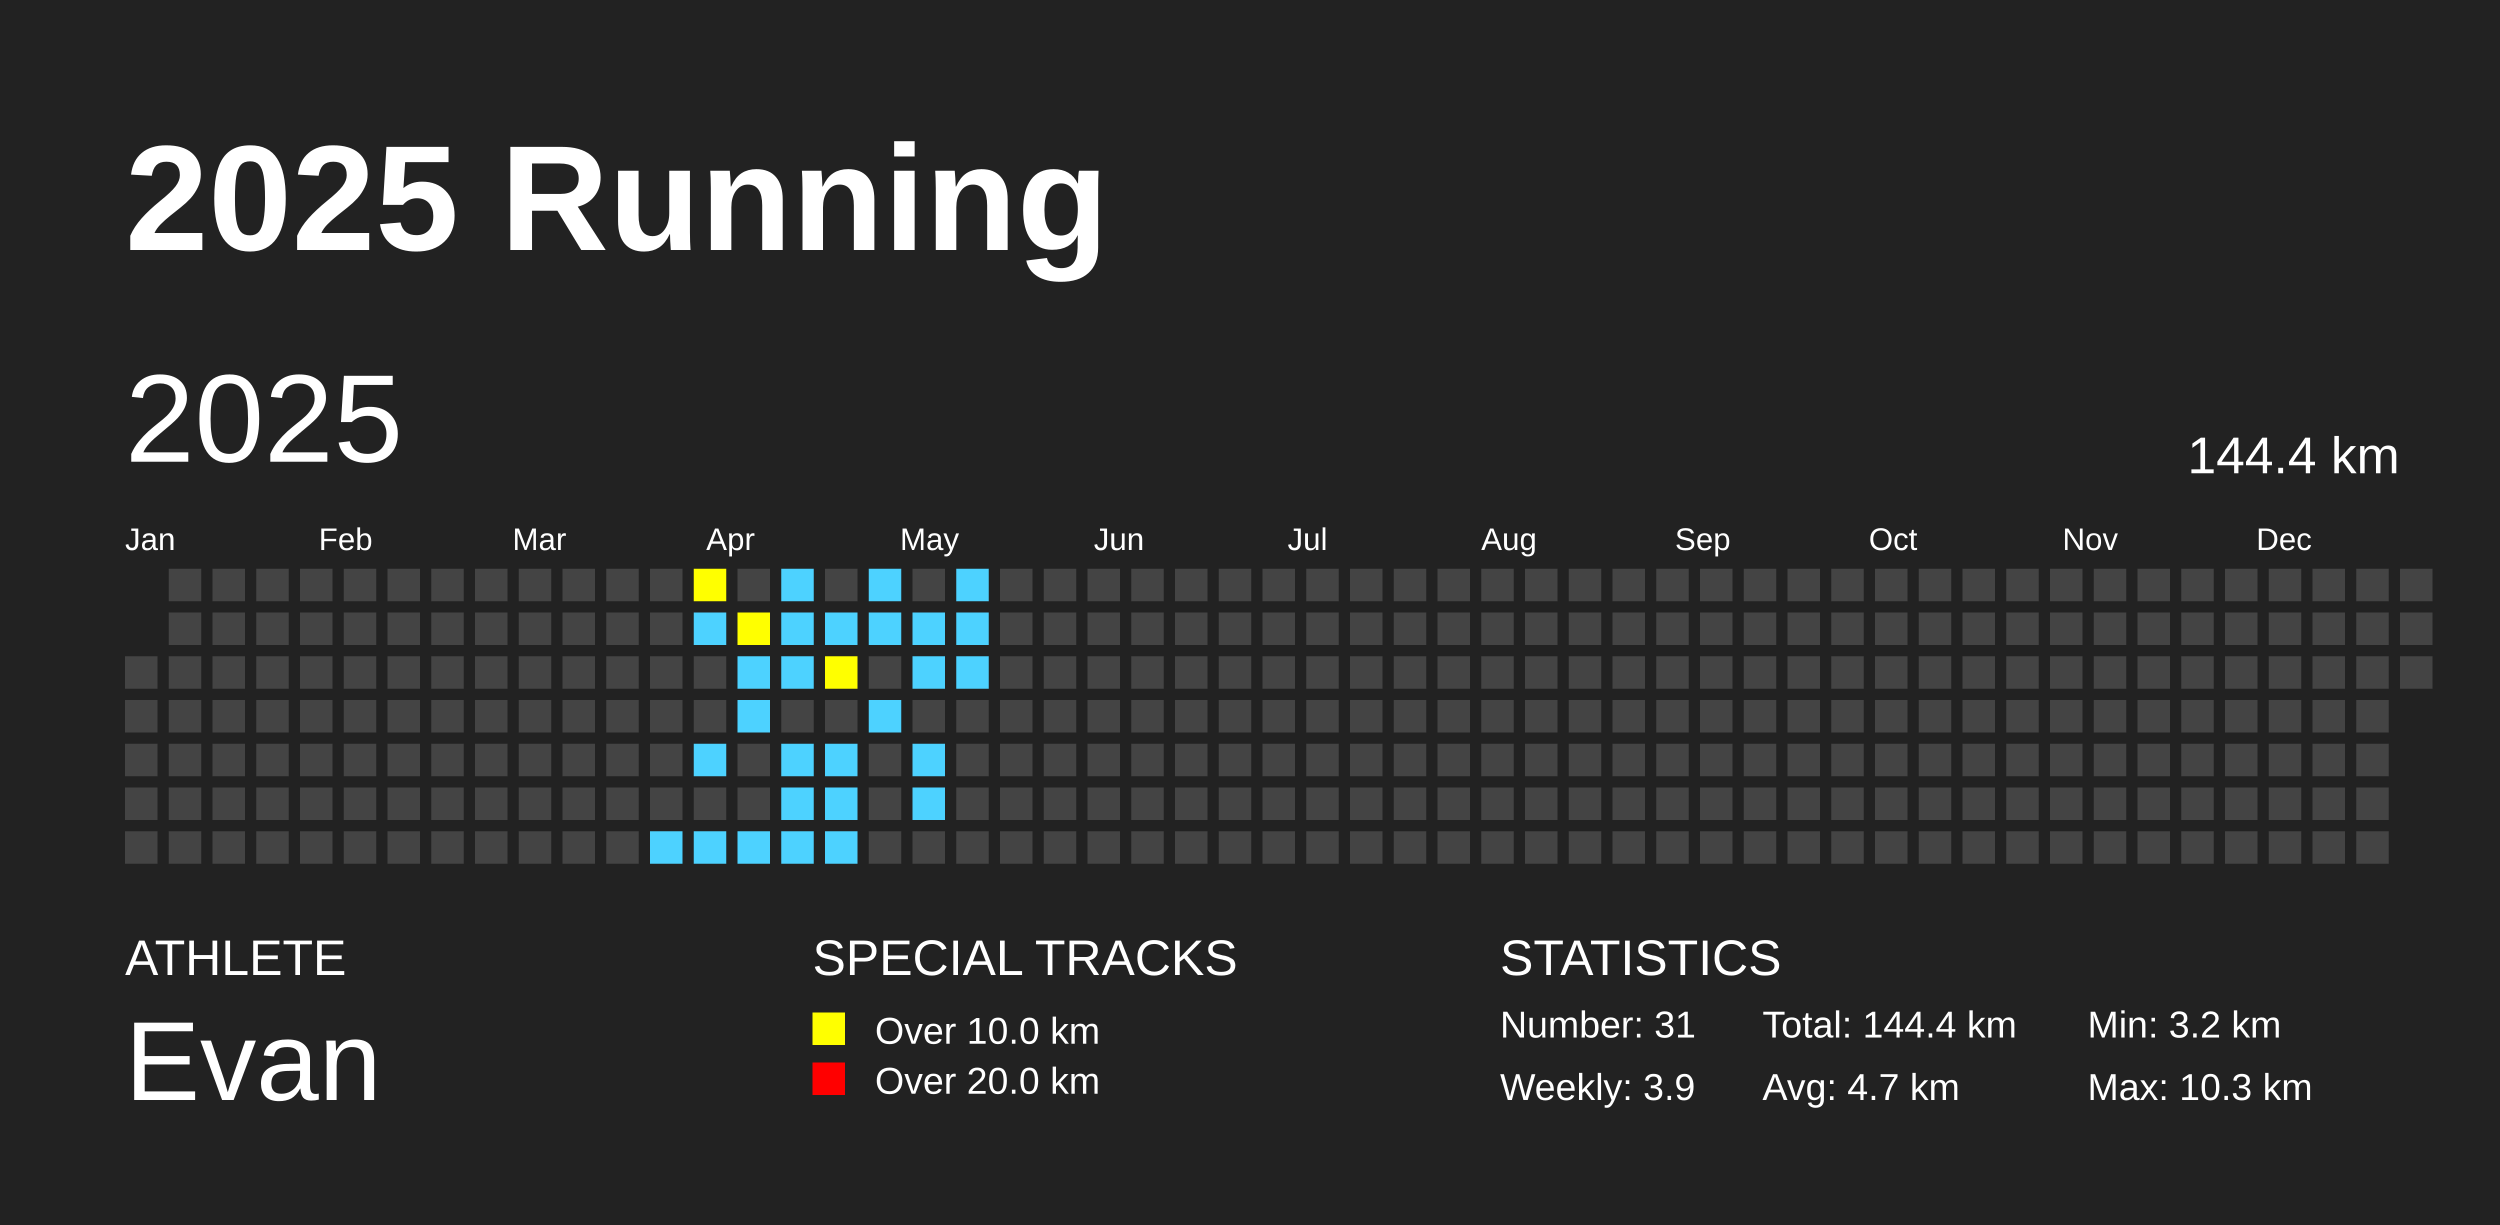
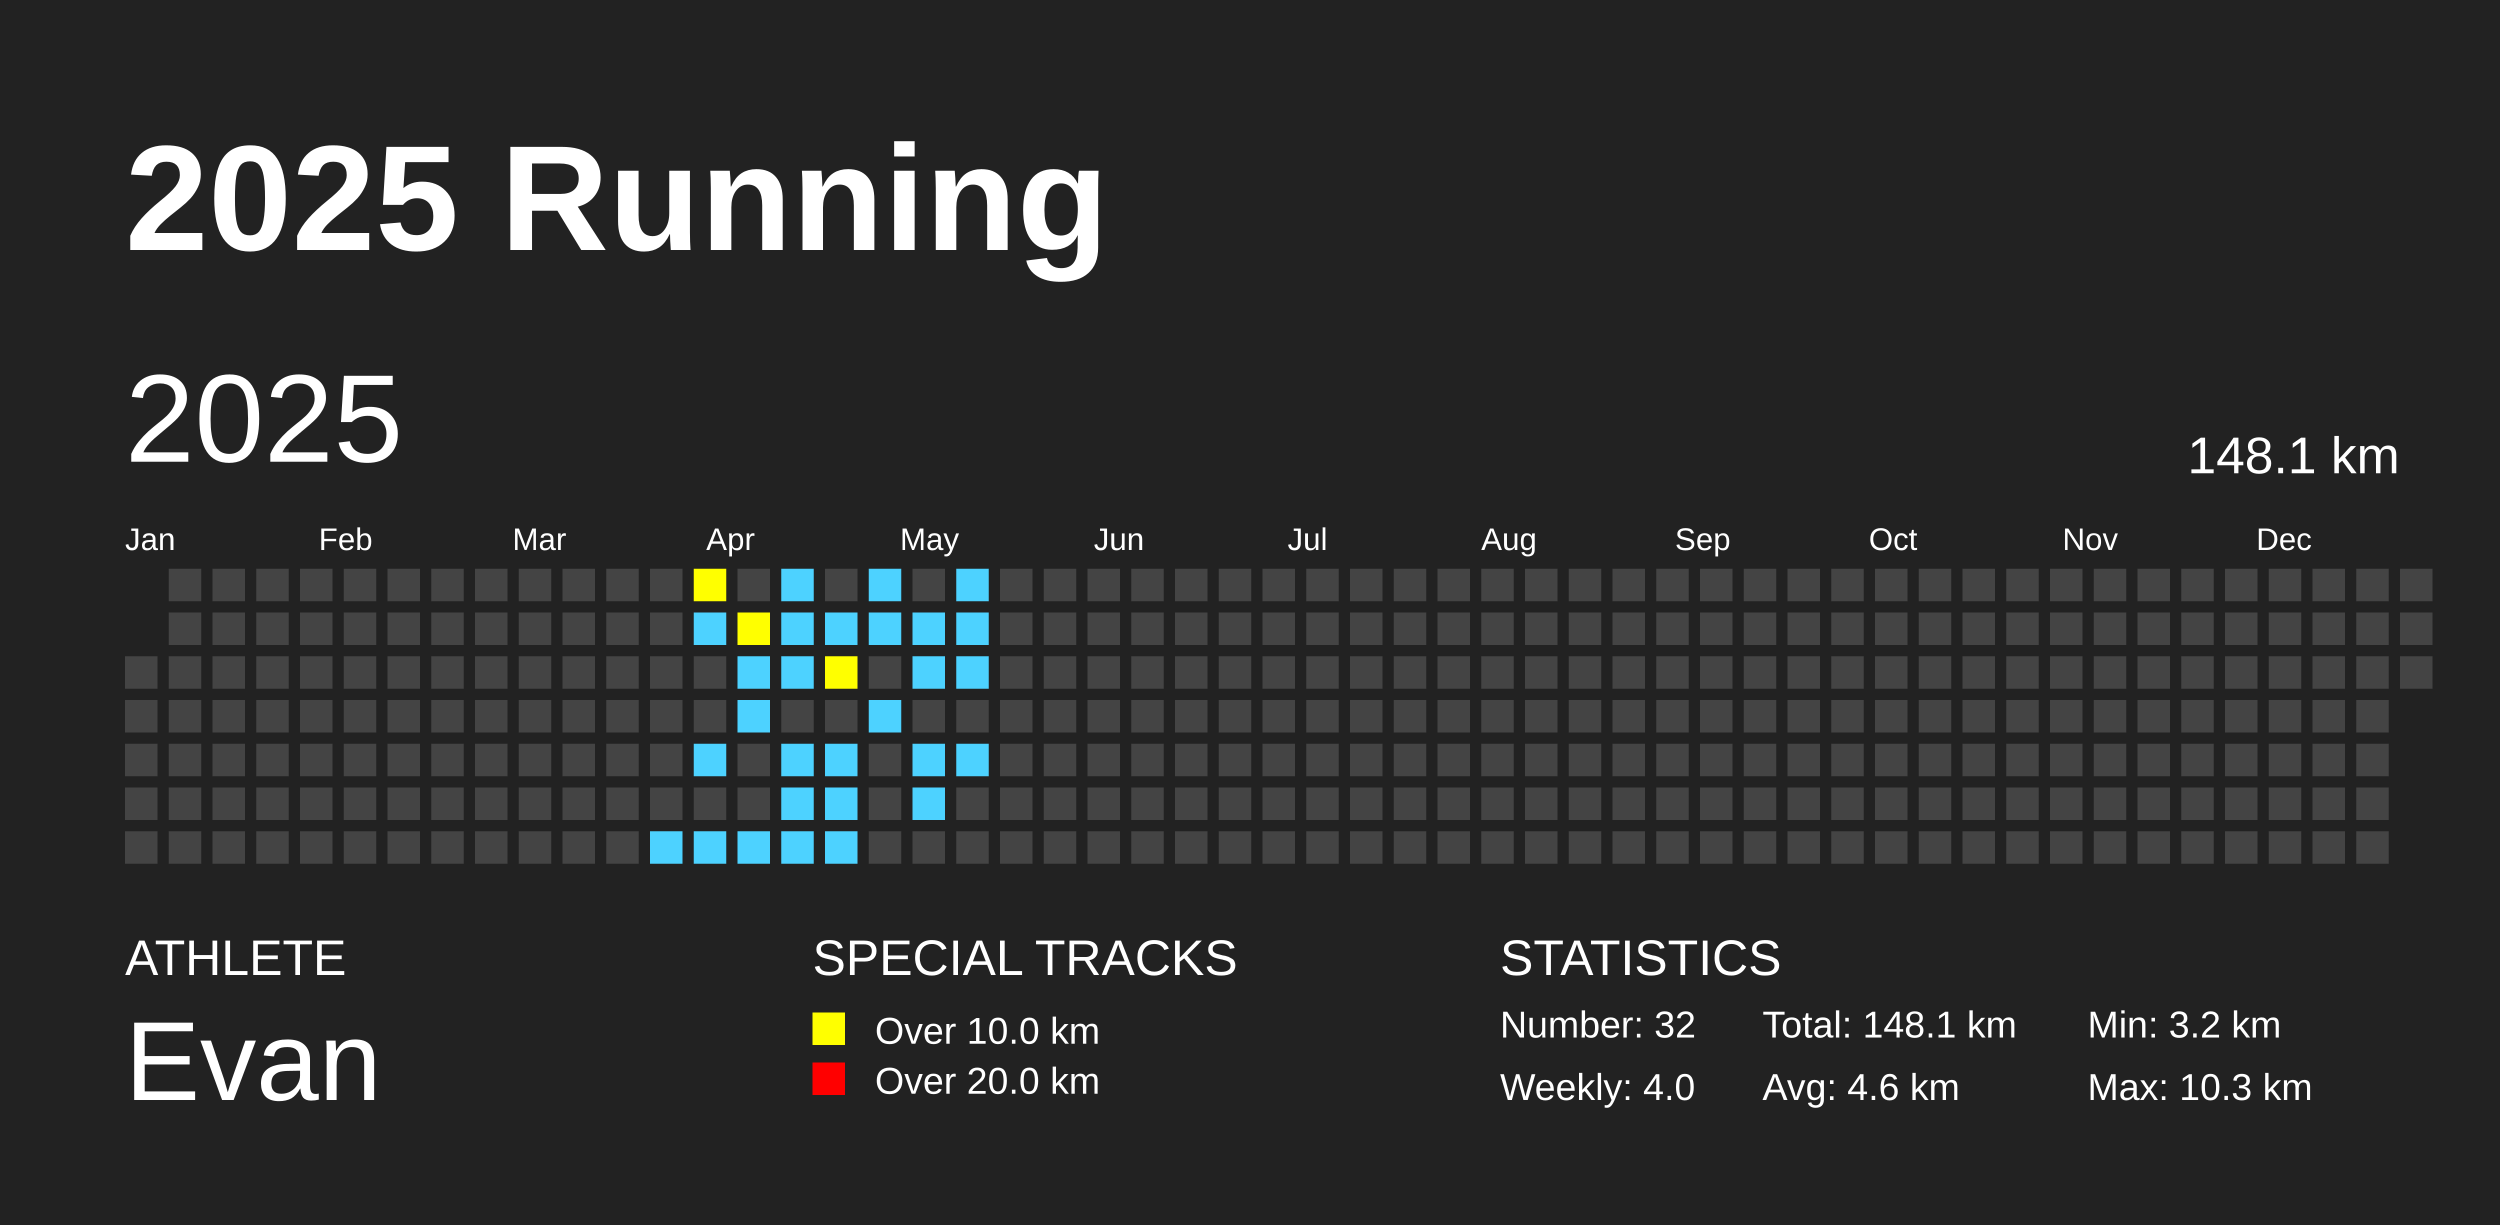
<svg xmlns="http://www.w3.org/2000/svg" baseProfile="full" height="98mm" version="1.1" viewBox="0,0,200,98" width="200mm">
  <defs />
  <rect fill="#222222" height="98" width="200" x="0" y="0" />
  <text fill="#FFFFFF" style="font-size:12px; font-family:Arial; font-weight:bold;" x="10" y="20">2025 Running</text>
  <text fill="#FFFFFF" style="font-size:4px; font-family:Arial" x="10" y="78">ATHLETE</text>
  <text fill="#FFFFFF" style="font-size:9px; font-family:Arial" x="10" y="88">Evan</text>
  <text fill="#FFFFFF" style="font-size:4px; font-family:Arial" x="65" y="78">SPECIAL TRACKS</text>
  <rect fill="yellow" height="2.6" width="2.6" x="65" y="81" />
  <text fill="#FFFFFF" style="font-size:3px; font-family:Arial" x="70" y="83.5">Over 10.0 km</text>
  <rect fill="red" height="2.6" width="2.6" x="65" y="85" />
  <text fill="#FFFFFF" style="font-size:3px; font-family:Arial" x="70" y="87.5">Over 20.0 km</text>
  <text fill="#FFFFFF" style="font-size:4px; font-family:Arial" x="120" y="78">STATISTICS</text>
-   <text fill="#FFFFFF" style="font-size:3px; font-family:Arial" x="120" y="83">Number: 31</text>
-   <text fill="#FFFFFF" style="font-size:3px; font-family:Arial" x="120" y="88">Weekly: 3.9</text>
-   <text fill="#FFFFFF" style="font-size:3px; font-family:Arial" x="141" y="83">Total: 144.4 km</text>
-   <text fill="#FFFFFF" style="font-size:3px; font-family:Arial" x="141" y="88">Avg: 4.7 km</text>
+   <text fill="#FFFFFF" style="font-size:3px; font-family:Arial" x="120" y="83">Number: 32</text>
+   <text fill="#FFFFFF" style="font-size:3px; font-family:Arial" x="120" y="88">Weekly: 4.0</text>
+   <text fill="#FFFFFF" style="font-size:3px; font-family:Arial" x="141" y="83">Total: 148.1 km</text>
+   <text fill="#FFFFFF" style="font-size:3px; font-family:Arial" x="141" y="88">Avg: 4.6 km</text>
  <text fill="#FFFFFF" style="font-size:3px; font-family:Arial" x="167" y="83">Min: 3.2 km</text>
  <text fill="#FFFFFF" style="font-size:3px; font-family:Arial" x="167" y="88">Max: 10.3 km</text>
  <text dominant-baseline="hanging" fill="#FFFFFF" style="font-size:10.0px; font-family:Arial;" x="10" y="30">2025</text>
-   <text dominant-baseline="hanging" fill="#FFFFFF" style="font-size:4.125px; font-family:Arial;" x="175" y="35">144.4 km</text>
+   <text dominant-baseline="hanging" fill="#FFFFFF" style="font-size:4.125px; font-family:Arial;" x="175" y="35">148.1 km</text>
  <text fill="#FFFFFF" style="font-size:2.5px; font-family:Arial" x="10.0" y="44">Jan</text>
  <text fill="#FFFFFF" style="font-size:2.5px; font-family:Arial" x="25.5" y="44">Feb</text>
  <text fill="#FFFFFF" style="font-size:2.5px; font-family:Arial" x="41.0" y="44">Mar</text>
  <text fill="#FFFFFF" style="font-size:2.5px; font-family:Arial" x="56.5" y="44">Apr</text>
  <text fill="#FFFFFF" style="font-size:2.5px; font-family:Arial" x="72.0" y="44">May</text>
  <text fill="#FFFFFF" style="font-size:2.5px; font-family:Arial" x="87.5" y="44">Jun</text>
  <text fill="#FFFFFF" style="font-size:2.5px; font-family:Arial" x="103.0" y="44">Jul</text>
  <text fill="#FFFFFF" style="font-size:2.5px; font-family:Arial" x="118.5" y="44">Aug</text>
  <text fill="#FFFFFF" style="font-size:2.5px; font-family:Arial" x="134.0" y="44">Sep</text>
  <text fill="#FFFFFF" style="font-size:2.5px; font-family:Arial" x="149.5" y="44">Oct</text>
  <text fill="#FFFFFF" style="font-size:2.5px; font-family:Arial" x="165.0" y="44">Nov</text>
  <text fill="#FFFFFF" style="font-size:2.5px; font-family:Arial" x="180.5" y="44">Dec</text>
  <rect fill="#444444" height="2.6" width="2.6" x="10.0" y="52.5" />
  <rect fill="#444444" height="2.6" width="2.6" x="10.0" y="56.0" />
  <rect fill="#444444" height="2.6" width="2.6" x="10.0" y="59.5" />
  <rect fill="#444444" height="2.6" width="2.6" x="10.0" y="63.0" />
  <rect fill="#444444" height="2.6" width="2.6" x="10.0" y="66.5" />
  <rect fill="#444444" height="2.6" width="2.6" x="13.5" y="45.5" />
  <rect fill="#444444" height="2.6" width="2.6" x="13.5" y="49.0" />
  <rect fill="#444444" height="2.6" width="2.6" x="13.5" y="52.5" />
  <rect fill="#444444" height="2.6" width="2.6" x="13.5" y="56.0" />
  <rect fill="#444444" height="2.6" width="2.6" x="13.5" y="59.5" />
  <rect fill="#444444" height="2.6" width="2.6" x="13.5" y="63.0" />
  <rect fill="#444444" height="2.6" width="2.6" x="13.5" y="66.5" />
  <rect fill="#444444" height="2.6" width="2.6" x="17.0" y="45.5" />
  <rect fill="#444444" height="2.6" width="2.6" x="17.0" y="49.0" />
  <rect fill="#444444" height="2.6" width="2.6" x="17.0" y="52.5" />
  <rect fill="#444444" height="2.6" width="2.6" x="17.0" y="56.0" />
  <rect fill="#444444" height="2.6" width="2.6" x="17.0" y="59.5" />
  <rect fill="#444444" height="2.6" width="2.6" x="17.0" y="63.0" />
  <rect fill="#444444" height="2.6" width="2.6" x="17.0" y="66.5" />
  <rect fill="#444444" height="2.6" width="2.6" x="20.5" y="45.5" />
  <rect fill="#444444" height="2.6" width="2.6" x="20.5" y="49.0" />
  <rect fill="#444444" height="2.6" width="2.6" x="20.5" y="52.5" />
  <rect fill="#444444" height="2.6" width="2.6" x="20.5" y="56.0" />
  <rect fill="#444444" height="2.6" width="2.6" x="20.5" y="59.5" />
  <rect fill="#444444" height="2.6" width="2.6" x="20.5" y="63.0" />
  <rect fill="#444444" height="2.6" width="2.6" x="20.5" y="66.5" />
  <rect fill="#444444" height="2.6" width="2.6" x="24.0" y="45.5" />
  <rect fill="#444444" height="2.6" width="2.6" x="24.0" y="49.0" />
  <rect fill="#444444" height="2.6" width="2.6" x="24.0" y="52.5" />
  <rect fill="#444444" height="2.6" width="2.6" x="24.0" y="56.0" />
  <rect fill="#444444" height="2.6" width="2.6" x="24.0" y="59.5" />
  <rect fill="#444444" height="2.6" width="2.6" x="24.0" y="63.0" />
  <rect fill="#444444" height="2.6" width="2.6" x="24.0" y="66.5" />
  <rect fill="#444444" height="2.6" width="2.6" x="27.5" y="45.5" />
  <rect fill="#444444" height="2.6" width="2.6" x="27.5" y="49.0" />
  <rect fill="#444444" height="2.6" width="2.6" x="27.5" y="52.5" />
  <rect fill="#444444" height="2.6" width="2.6" x="27.5" y="56.0" />
  <rect fill="#444444" height="2.6" width="2.6" x="27.5" y="59.5" />
  <rect fill="#444444" height="2.6" width="2.6" x="27.5" y="63.0" />
  <rect fill="#444444" height="2.6" width="2.6" x="27.5" y="66.5" />
  <rect fill="#444444" height="2.6" width="2.6" x="31.0" y="45.5" />
  <rect fill="#444444" height="2.6" width="2.6" x="31.0" y="49.0" />
  <rect fill="#444444" height="2.6" width="2.6" x="31.0" y="52.5" />
  <rect fill="#444444" height="2.6" width="2.6" x="31.0" y="56.0" />
  <rect fill="#444444" height="2.6" width="2.6" x="31.0" y="59.5" />
  <rect fill="#444444" height="2.6" width="2.6" x="31.0" y="63.0" />
  <rect fill="#444444" height="2.6" width="2.6" x="31.0" y="66.5" />
  <rect fill="#444444" height="2.6" width="2.6" x="34.5" y="45.5" />
  <rect fill="#444444" height="2.6" width="2.6" x="34.5" y="49.0" />
  <rect fill="#444444" height="2.6" width="2.6" x="34.5" y="52.5" />
  <rect fill="#444444" height="2.6" width="2.6" x="34.5" y="56.0" />
  <rect fill="#444444" height="2.6" width="2.6" x="34.5" y="59.5" />
  <rect fill="#444444" height="2.6" width="2.6" x="34.5" y="63.0" />
  <rect fill="#444444" height="2.6" width="2.6" x="34.5" y="66.5" />
  <rect fill="#444444" height="2.6" width="2.6" x="38.0" y="45.5" />
  <rect fill="#444444" height="2.6" width="2.6" x="38.0" y="49.0" />
  <rect fill="#444444" height="2.6" width="2.6" x="38.0" y="52.5" />
  <rect fill="#444444" height="2.6" width="2.6" x="38.0" y="56.0" />
  <rect fill="#444444" height="2.6" width="2.6" x="38.0" y="59.5" />
  <rect fill="#444444" height="2.6" width="2.6" x="38.0" y="63.0" />
  <rect fill="#444444" height="2.6" width="2.6" x="38.0" y="66.5" />
  <rect fill="#444444" height="2.6" width="2.6" x="41.5" y="45.5" />
  <rect fill="#444444" height="2.6" width="2.6" x="41.5" y="49.0" />
  <rect fill="#444444" height="2.6" width="2.6" x="41.5" y="52.5" />
  <rect fill="#444444" height="2.6" width="2.6" x="41.5" y="56.0" />
  <rect fill="#444444" height="2.6" width="2.6" x="41.5" y="59.5" />
  <rect fill="#444444" height="2.6" width="2.6" x="41.5" y="63.0" />
  <rect fill="#444444" height="2.6" width="2.6" x="41.5" y="66.5" />
  <rect fill="#444444" height="2.6" width="2.6" x="45.0" y="45.5" />
  <rect fill="#444444" height="2.6" width="2.6" x="45.0" y="49.0" />
  <rect fill="#444444" height="2.6" width="2.6" x="45.0" y="52.5" />
  <rect fill="#444444" height="2.6" width="2.6" x="45.0" y="56.0" />
  <rect fill="#444444" height="2.6" width="2.6" x="45.0" y="59.5" />
  <rect fill="#444444" height="2.6" width="2.6" x="45.0" y="63.0" />
  <rect fill="#444444" height="2.6" width="2.6" x="45.0" y="66.5" />
  <rect fill="#444444" height="2.6" width="2.6" x="48.5" y="45.5" />
  <rect fill="#444444" height="2.6" width="2.6" x="48.5" y="49.0" />
  <rect fill="#444444" height="2.6" width="2.6" x="48.5" y="52.5" />
  <rect fill="#444444" height="2.6" width="2.6" x="48.5" y="56.0" />
  <rect fill="#444444" height="2.6" width="2.6" x="48.5" y="59.5" />
  <rect fill="#444444" height="2.6" width="2.6" x="48.5" y="63.0" />
  <rect fill="#444444" height="2.6" width="2.6" x="48.5" y="66.5" />
  <rect fill="#444444" height="2.6" width="2.6" x="52.0" y="45.5" />
  <rect fill="#444444" height="2.6" width="2.6" x="52.0" y="49.0" />
  <rect fill="#444444" height="2.6" width="2.6" x="52.0" y="52.5" />
  <rect fill="#444444" height="2.6" width="2.6" x="52.0" y="56.0" />
  <rect fill="#444444" height="2.6" width="2.6" x="52.0" y="59.5" />
  <rect fill="#444444" height="2.6" width="2.6" x="52.0" y="63.0" />
  <rect fill="#4DD2FF" height="2.6" width="2.6" x="52.0" y="66.5" />
  <rect fill="yellow" height="2.6" width="2.6" x="55.5" y="45.5" />
  <rect fill="#4DD2FF" height="2.6" width="2.6" x="55.5" y="49.0" />
  <rect fill="#444444" height="2.6" width="2.6" x="55.5" y="52.5" />
  <rect fill="#444444" height="2.6" width="2.6" x="55.5" y="56.0" />
  <rect fill="#4DD2FF" height="2.6" width="2.6" x="55.5" y="59.5" />
  <rect fill="#444444" height="2.6" width="2.6" x="55.5" y="63.0" />
  <rect fill="#4DD2FF" height="2.6" width="2.6" x="55.5" y="66.5" />
  <rect fill="#444444" height="2.6" width="2.6" x="59.0" y="45.5" />
  <rect fill="yellow" height="2.6" width="2.6" x="59.0" y="49.0" />
  <rect fill="#4DD2FF" height="2.6" width="2.6" x="59.0" y="52.5" />
  <rect fill="#4DD2FF" height="2.6" width="2.6" x="59.0" y="56.0" />
  <rect fill="#444444" height="2.6" width="2.6" x="59.0" y="59.5" />
  <rect fill="#444444" height="2.6" width="2.6" x="59.0" y="63.0" />
  <rect fill="#4DD2FF" height="2.6" width="2.6" x="59.0" y="66.5" />
  <rect fill="#4DD2FF" height="2.6" width="2.6" x="62.5" y="45.5" />
  <rect fill="#4DD2FF" height="2.6" width="2.6" x="62.5" y="49.0" />
  <rect fill="#4DD2FF" height="2.6" width="2.6" x="62.5" y="52.5" />
  <rect fill="#444444" height="2.6" width="2.6" x="62.5" y="56.0" />
  <rect fill="#4DD2FF" height="2.6" width="2.6" x="62.5" y="59.5" />
  <rect fill="#4DD2FF" height="2.6" width="2.6" x="62.5" y="63.0" />
  <rect fill="#4DD2FF" height="2.6" width="2.6" x="62.5" y="66.5" />
  <rect fill="#444444" height="2.6" width="2.6" x="66.0" y="45.5" />
  <rect fill="#4DD2FF" height="2.6" width="2.6" x="66.0" y="49.0" />
  <rect fill="yellow" height="2.6" width="2.6" x="66.0" y="52.5" />
  <rect fill="#444444" height="2.6" width="2.6" x="66.0" y="56.0" />
  <rect fill="#4DD2FF" height="2.6" width="2.6" x="66.0" y="59.5" />
  <rect fill="#4DD2FF" height="2.6" width="2.6" x="66.0" y="63.0" />
  <rect fill="#4DD2FF" height="2.6" width="2.6" x="66.0" y="66.5" />
  <rect fill="#4DD2FF" height="2.6" width="2.6" x="69.5" y="45.5" />
  <rect fill="#4DD2FF" height="2.6" width="2.6" x="69.5" y="49.0" />
  <rect fill="#444444" height="2.6" width="2.6" x="69.5" y="52.5" />
  <rect fill="#4DD2FF" height="2.6" width="2.6" x="69.5" y="56.0" />
  <rect fill="#444444" height="2.6" width="2.6" x="69.5" y="59.5" />
  <rect fill="#444444" height="2.6" width="2.6" x="69.5" y="63.0" />
  <rect fill="#444444" height="2.6" width="2.6" x="69.5" y="66.5" />
  <rect fill="#444444" height="2.6" width="2.6" x="73.0" y="45.5" />
  <rect fill="#4DD2FF" height="2.6" width="2.6" x="73.0" y="49.0" />
  <rect fill="#4DD2FF" height="2.6" width="2.6" x="73.0" y="52.5" />
  <rect fill="#444444" height="2.6" width="2.6" x="73.0" y="56.0" />
  <rect fill="#4DD2FF" height="2.6" width="2.6" x="73.0" y="59.5" />
  <rect fill="#4DD2FF" height="2.6" width="2.6" x="73.0" y="63.0" />
  <rect fill="#444444" height="2.6" width="2.6" x="73.0" y="66.5" />
  <rect fill="#4DD2FF" height="2.6" width="2.6" x="76.5" y="45.5" />
  <rect fill="#4DD2FF" height="2.6" width="2.6" x="76.5" y="49.0" />
  <rect fill="#4DD2FF" height="2.6" width="2.6" x="76.5" y="52.5" />
  <rect fill="#444444" height="2.6" width="2.6" x="76.5" y="56.0" />
-   <rect fill="#444444" height="2.6" width="2.6" x="76.5" y="59.5" />
+   <rect fill="#4DD2FF" height="2.6" width="2.6" x="76.5" y="59.5" />
  <rect fill="#444444" height="2.6" width="2.6" x="76.5" y="63.0" />
  <rect fill="#444444" height="2.6" width="2.6" x="76.5" y="66.5" />
  <rect fill="#444444" height="2.6" width="2.6" x="80.0" y="45.5" />
  <rect fill="#444444" height="2.6" width="2.6" x="80.0" y="49.0" />
  <rect fill="#444444" height="2.6" width="2.6" x="80.0" y="52.5" />
  <rect fill="#444444" height="2.6" width="2.6" x="80.0" y="56.0" />
  <rect fill="#444444" height="2.6" width="2.6" x="80.0" y="59.5" />
  <rect fill="#444444" height="2.6" width="2.6" x="80.0" y="63.0" />
  <rect fill="#444444" height="2.6" width="2.6" x="80.0" y="66.5" />
  <rect fill="#444444" height="2.6" width="2.6" x="83.5" y="45.5" />
  <rect fill="#444444" height="2.6" width="2.6" x="83.5" y="49.0" />
  <rect fill="#444444" height="2.6" width="2.6" x="83.5" y="52.5" />
  <rect fill="#444444" height="2.6" width="2.6" x="83.5" y="56.0" />
  <rect fill="#444444" height="2.6" width="2.6" x="83.5" y="59.5" />
  <rect fill="#444444" height="2.6" width="2.6" x="83.5" y="63.0" />
  <rect fill="#444444" height="2.6" width="2.6" x="83.5" y="66.5" />
  <rect fill="#444444" height="2.6" width="2.6" x="87.0" y="45.5" />
  <rect fill="#444444" height="2.6" width="2.6" x="87.0" y="49.0" />
  <rect fill="#444444" height="2.6" width="2.6" x="87.0" y="52.5" />
  <rect fill="#444444" height="2.6" width="2.6" x="87.0" y="56.0" />
  <rect fill="#444444" height="2.6" width="2.6" x="87.0" y="59.5" />
  <rect fill="#444444" height="2.6" width="2.6" x="87.0" y="63.0" />
  <rect fill="#444444" height="2.6" width="2.6" x="87.0" y="66.5" />
  <rect fill="#444444" height="2.6" width="2.6" x="90.5" y="45.5" />
  <rect fill="#444444" height="2.6" width="2.6" x="90.5" y="49.0" />
  <rect fill="#444444" height="2.6" width="2.6" x="90.5" y="52.5" />
  <rect fill="#444444" height="2.6" width="2.6" x="90.5" y="56.0" />
  <rect fill="#444444" height="2.6" width="2.6" x="90.5" y="59.5" />
  <rect fill="#444444" height="2.6" width="2.6" x="90.5" y="63.0" />
  <rect fill="#444444" height="2.6" width="2.6" x="90.5" y="66.5" />
  <rect fill="#444444" height="2.6" width="2.6" x="94.0" y="45.5" />
  <rect fill="#444444" height="2.6" width="2.6" x="94.0" y="49.0" />
  <rect fill="#444444" height="2.6" width="2.6" x="94.0" y="52.5" />
  <rect fill="#444444" height="2.6" width="2.6" x="94.0" y="56.0" />
  <rect fill="#444444" height="2.6" width="2.6" x="94.0" y="59.5" />
  <rect fill="#444444" height="2.6" width="2.6" x="94.0" y="63.0" />
  <rect fill="#444444" height="2.6" width="2.6" x="94.0" y="66.5" />
  <rect fill="#444444" height="2.6" width="2.6" x="97.5" y="45.5" />
  <rect fill="#444444" height="2.6" width="2.6" x="97.5" y="49.0" />
  <rect fill="#444444" height="2.6" width="2.6" x="97.5" y="52.5" />
  <rect fill="#444444" height="2.6" width="2.6" x="97.5" y="56.0" />
  <rect fill="#444444" height="2.6" width="2.6" x="97.5" y="59.5" />
  <rect fill="#444444" height="2.6" width="2.6" x="97.5" y="63.0" />
  <rect fill="#444444" height="2.6" width="2.6" x="97.5" y="66.5" />
  <rect fill="#444444" height="2.6" width="2.6" x="101.0" y="45.5" />
  <rect fill="#444444" height="2.6" width="2.6" x="101.0" y="49.0" />
  <rect fill="#444444" height="2.6" width="2.6" x="101.0" y="52.5" />
  <rect fill="#444444" height="2.6" width="2.6" x="101.0" y="56.0" />
  <rect fill="#444444" height="2.6" width="2.6" x="101.0" y="59.5" />
  <rect fill="#444444" height="2.6" width="2.6" x="101.0" y="63.0" />
  <rect fill="#444444" height="2.6" width="2.6" x="101.0" y="66.5" />
  <rect fill="#444444" height="2.6" width="2.6" x="104.5" y="45.5" />
  <rect fill="#444444" height="2.6" width="2.6" x="104.5" y="49.0" />
  <rect fill="#444444" height="2.6" width="2.6" x="104.5" y="52.5" />
  <rect fill="#444444" height="2.6" width="2.6" x="104.5" y="56.0" />
  <rect fill="#444444" height="2.6" width="2.6" x="104.5" y="59.5" />
  <rect fill="#444444" height="2.6" width="2.6" x="104.5" y="63.0" />
  <rect fill="#444444" height="2.6" width="2.6" x="104.5" y="66.5" />
  <rect fill="#444444" height="2.6" width="2.6" x="108.0" y="45.5" />
  <rect fill="#444444" height="2.6" width="2.6" x="108.0" y="49.0" />
  <rect fill="#444444" height="2.6" width="2.6" x="108.0" y="52.5" />
  <rect fill="#444444" height="2.6" width="2.6" x="108.0" y="56.0" />
  <rect fill="#444444" height="2.6" width="2.6" x="108.0" y="59.5" />
  <rect fill="#444444" height="2.6" width="2.6" x="108.0" y="63.0" />
  <rect fill="#444444" height="2.6" width="2.6" x="108.0" y="66.5" />
  <rect fill="#444444" height="2.6" width="2.6" x="111.5" y="45.5" />
  <rect fill="#444444" height="2.6" width="2.6" x="111.5" y="49.0" />
  <rect fill="#444444" height="2.6" width="2.6" x="111.5" y="52.5" />
  <rect fill="#444444" height="2.6" width="2.6" x="111.5" y="56.0" />
  <rect fill="#444444" height="2.6" width="2.6" x="111.5" y="59.5" />
  <rect fill="#444444" height="2.6" width="2.6" x="111.5" y="63.0" />
  <rect fill="#444444" height="2.6" width="2.6" x="111.5" y="66.5" />
  <rect fill="#444444" height="2.6" width="2.6" x="115.0" y="45.5" />
  <rect fill="#444444" height="2.6" width="2.6" x="115.0" y="49.0" />
  <rect fill="#444444" height="2.6" width="2.6" x="115.0" y="52.5" />
  <rect fill="#444444" height="2.6" width="2.6" x="115.0" y="56.0" />
  <rect fill="#444444" height="2.6" width="2.6" x="115.0" y="59.5" />
  <rect fill="#444444" height="2.6" width="2.6" x="115.0" y="63.0" />
  <rect fill="#444444" height="2.6" width="2.6" x="115.0" y="66.5" />
  <rect fill="#444444" height="2.6" width="2.6" x="118.5" y="45.5" />
  <rect fill="#444444" height="2.6" width="2.6" x="118.5" y="49.0" />
  <rect fill="#444444" height="2.6" width="2.6" x="118.5" y="52.5" />
  <rect fill="#444444" height="2.6" width="2.6" x="118.5" y="56.0" />
  <rect fill="#444444" height="2.6" width="2.6" x="118.5" y="59.5" />
  <rect fill="#444444" height="2.6" width="2.6" x="118.5" y="63.0" />
  <rect fill="#444444" height="2.6" width="2.6" x="118.5" y="66.5" />
  <rect fill="#444444" height="2.6" width="2.6" x="122.0" y="45.5" />
  <rect fill="#444444" height="2.6" width="2.6" x="122.0" y="49.0" />
  <rect fill="#444444" height="2.6" width="2.6" x="122.0" y="52.5" />
  <rect fill="#444444" height="2.6" width="2.6" x="122.0" y="56.0" />
  <rect fill="#444444" height="2.6" width="2.6" x="122.0" y="59.5" />
  <rect fill="#444444" height="2.6" width="2.6" x="122.0" y="63.0" />
  <rect fill="#444444" height="2.6" width="2.6" x="122.0" y="66.5" />
  <rect fill="#444444" height="2.6" width="2.6" x="125.5" y="45.5" />
  <rect fill="#444444" height="2.6" width="2.6" x="125.5" y="49.0" />
  <rect fill="#444444" height="2.6" width="2.6" x="125.5" y="52.5" />
  <rect fill="#444444" height="2.6" width="2.6" x="125.5" y="56.0" />
  <rect fill="#444444" height="2.6" width="2.6" x="125.5" y="59.5" />
  <rect fill="#444444" height="2.6" width="2.6" x="125.5" y="63.0" />
  <rect fill="#444444" height="2.6" width="2.6" x="125.5" y="66.5" />
  <rect fill="#444444" height="2.6" width="2.6" x="129.0" y="45.5" />
  <rect fill="#444444" height="2.6" width="2.6" x="129.0" y="49.0" />
  <rect fill="#444444" height="2.6" width="2.6" x="129.0" y="52.5" />
  <rect fill="#444444" height="2.6" width="2.6" x="129.0" y="56.0" />
  <rect fill="#444444" height="2.6" width="2.6" x="129.0" y="59.5" />
  <rect fill="#444444" height="2.6" width="2.6" x="129.0" y="63.0" />
  <rect fill="#444444" height="2.6" width="2.6" x="129.0" y="66.5" />
  <rect fill="#444444" height="2.6" width="2.6" x="132.5" y="45.5" />
  <rect fill="#444444" height="2.6" width="2.6" x="132.5" y="49.0" />
  <rect fill="#444444" height="2.6" width="2.6" x="132.5" y="52.5" />
  <rect fill="#444444" height="2.6" width="2.6" x="132.5" y="56.0" />
  <rect fill="#444444" height="2.6" width="2.6" x="132.5" y="59.5" />
  <rect fill="#444444" height="2.6" width="2.6" x="132.5" y="63.0" />
  <rect fill="#444444" height="2.6" width="2.6" x="132.5" y="66.5" />
  <rect fill="#444444" height="2.6" width="2.6" x="136.0" y="45.5" />
  <rect fill="#444444" height="2.6" width="2.6" x="136.0" y="49.0" />
  <rect fill="#444444" height="2.6" width="2.6" x="136.0" y="52.5" />
  <rect fill="#444444" height="2.6" width="2.6" x="136.0" y="56.0" />
  <rect fill="#444444" height="2.6" width="2.6" x="136.0" y="59.5" />
  <rect fill="#444444" height="2.6" width="2.6" x="136.0" y="63.0" />
  <rect fill="#444444" height="2.6" width="2.6" x="136.0" y="66.5" />
  <rect fill="#444444" height="2.6" width="2.6" x="139.5" y="45.5" />
  <rect fill="#444444" height="2.6" width="2.6" x="139.5" y="49.0" />
  <rect fill="#444444" height="2.6" width="2.6" x="139.5" y="52.5" />
  <rect fill="#444444" height="2.6" width="2.6" x="139.5" y="56.0" />
  <rect fill="#444444" height="2.6" width="2.6" x="139.5" y="59.5" />
  <rect fill="#444444" height="2.6" width="2.6" x="139.5" y="63.0" />
  <rect fill="#444444" height="2.6" width="2.6" x="139.5" y="66.5" />
  <rect fill="#444444" height="2.6" width="2.6" x="143.0" y="45.5" />
  <rect fill="#444444" height="2.6" width="2.6" x="143.0" y="49.0" />
  <rect fill="#444444" height="2.6" width="2.6" x="143.0" y="52.5" />
  <rect fill="#444444" height="2.6" width="2.6" x="143.0" y="56.0" />
  <rect fill="#444444" height="2.6" width="2.6" x="143.0" y="59.5" />
  <rect fill="#444444" height="2.6" width="2.6" x="143.0" y="63.0" />
  <rect fill="#444444" height="2.6" width="2.6" x="143.0" y="66.5" />
  <rect fill="#444444" height="2.6" width="2.6" x="146.5" y="45.5" />
  <rect fill="#444444" height="2.6" width="2.6" x="146.5" y="49.0" />
  <rect fill="#444444" height="2.6" width="2.6" x="146.5" y="52.5" />
  <rect fill="#444444" height="2.6" width="2.6" x="146.5" y="56.0" />
  <rect fill="#444444" height="2.6" width="2.6" x="146.5" y="59.5" />
  <rect fill="#444444" height="2.6" width="2.6" x="146.5" y="63.0" />
  <rect fill="#444444" height="2.6" width="2.6" x="146.5" y="66.5" />
  <rect fill="#444444" height="2.6" width="2.6" x="150.0" y="45.5" />
  <rect fill="#444444" height="2.6" width="2.6" x="150.0" y="49.0" />
  <rect fill="#444444" height="2.6" width="2.6" x="150.0" y="52.5" />
  <rect fill="#444444" height="2.6" width="2.6" x="150.0" y="56.0" />
  <rect fill="#444444" height="2.6" width="2.6" x="150.0" y="59.5" />
  <rect fill="#444444" height="2.6" width="2.6" x="150.0" y="63.0" />
  <rect fill="#444444" height="2.6" width="2.6" x="150.0" y="66.5" />
  <rect fill="#444444" height="2.6" width="2.6" x="153.5" y="45.5" />
  <rect fill="#444444" height="2.6" width="2.6" x="153.5" y="49.0" />
  <rect fill="#444444" height="2.6" width="2.6" x="153.5" y="52.5" />
  <rect fill="#444444" height="2.6" width="2.6" x="153.5" y="56.0" />
  <rect fill="#444444" height="2.6" width="2.6" x="153.5" y="59.5" />
  <rect fill="#444444" height="2.6" width="2.6" x="153.5" y="63.0" />
  <rect fill="#444444" height="2.6" width="2.6" x="153.5" y="66.5" />
  <rect fill="#444444" height="2.6" width="2.6" x="157.0" y="45.5" />
  <rect fill="#444444" height="2.6" width="2.6" x="157.0" y="49.0" />
  <rect fill="#444444" height="2.6" width="2.6" x="157.0" y="52.5" />
  <rect fill="#444444" height="2.6" width="2.6" x="157.0" y="56.0" />
  <rect fill="#444444" height="2.6" width="2.6" x="157.0" y="59.5" />
  <rect fill="#444444" height="2.6" width="2.6" x="157.0" y="63.0" />
  <rect fill="#444444" height="2.6" width="2.6" x="157.0" y="66.5" />
  <rect fill="#444444" height="2.6" width="2.6" x="160.5" y="45.5" />
  <rect fill="#444444" height="2.6" width="2.6" x="160.5" y="49.0" />
  <rect fill="#444444" height="2.6" width="2.6" x="160.5" y="52.5" />
  <rect fill="#444444" height="2.6" width="2.6" x="160.5" y="56.0" />
  <rect fill="#444444" height="2.6" width="2.6" x="160.5" y="59.5" />
  <rect fill="#444444" height="2.6" width="2.6" x="160.5" y="63.0" />
  <rect fill="#444444" height="2.6" width="2.6" x="160.5" y="66.5" />
  <rect fill="#444444" height="2.6" width="2.6" x="164.0" y="45.5" />
  <rect fill="#444444" height="2.6" width="2.6" x="164.0" y="49.0" />
  <rect fill="#444444" height="2.6" width="2.6" x="164.0" y="52.5" />
  <rect fill="#444444" height="2.6" width="2.6" x="164.0" y="56.0" />
  <rect fill="#444444" height="2.6" width="2.6" x="164.0" y="59.5" />
  <rect fill="#444444" height="2.6" width="2.6" x="164.0" y="63.0" />
  <rect fill="#444444" height="2.6" width="2.6" x="164.0" y="66.5" />
  <rect fill="#444444" height="2.6" width="2.6" x="167.5" y="45.5" />
  <rect fill="#444444" height="2.6" width="2.6" x="167.5" y="49.0" />
  <rect fill="#444444" height="2.6" width="2.6" x="167.5" y="52.5" />
  <rect fill="#444444" height="2.6" width="2.6" x="167.5" y="56.0" />
  <rect fill="#444444" height="2.6" width="2.6" x="167.5" y="59.5" />
  <rect fill="#444444" height="2.6" width="2.6" x="167.5" y="63.0" />
  <rect fill="#444444" height="2.6" width="2.6" x="167.5" y="66.5" />
  <rect fill="#444444" height="2.6" width="2.6" x="171.0" y="45.5" />
  <rect fill="#444444" height="2.6" width="2.6" x="171.0" y="49.0" />
  <rect fill="#444444" height="2.6" width="2.6" x="171.0" y="52.5" />
  <rect fill="#444444" height="2.6" width="2.6" x="171.0" y="56.0" />
  <rect fill="#444444" height="2.6" width="2.6" x="171.0" y="59.5" />
  <rect fill="#444444" height="2.6" width="2.6" x="171.0" y="63.0" />
  <rect fill="#444444" height="2.6" width="2.6" x="171.0" y="66.5" />
  <rect fill="#444444" height="2.6" width="2.6" x="174.5" y="45.5" />
  <rect fill="#444444" height="2.6" width="2.6" x="174.5" y="49.0" />
  <rect fill="#444444" height="2.6" width="2.6" x="174.5" y="52.5" />
  <rect fill="#444444" height="2.6" width="2.6" x="174.5" y="56.0" />
  <rect fill="#444444" height="2.6" width="2.6" x="174.5" y="59.5" />
  <rect fill="#444444" height="2.6" width="2.6" x="174.5" y="63.0" />
  <rect fill="#444444" height="2.6" width="2.6" x="174.5" y="66.5" />
  <rect fill="#444444" height="2.6" width="2.6" x="178.0" y="45.5" />
  <rect fill="#444444" height="2.6" width="2.6" x="178.0" y="49.0" />
  <rect fill="#444444" height="2.6" width="2.6" x="178.0" y="52.5" />
  <rect fill="#444444" height="2.6" width="2.6" x="178.0" y="56.0" />
  <rect fill="#444444" height="2.6" width="2.6" x="178.0" y="59.5" />
  <rect fill="#444444" height="2.6" width="2.6" x="178.0" y="63.0" />
  <rect fill="#444444" height="2.6" width="2.6" x="178.0" y="66.5" />
  <rect fill="#444444" height="2.6" width="2.6" x="181.5" y="45.5" />
  <rect fill="#444444" height="2.6" width="2.6" x="181.5" y="49.0" />
  <rect fill="#444444" height="2.6" width="2.6" x="181.5" y="52.5" />
  <rect fill="#444444" height="2.6" width="2.6" x="181.5" y="56.0" />
  <rect fill="#444444" height="2.6" width="2.6" x="181.5" y="59.5" />
  <rect fill="#444444" height="2.6" width="2.6" x="181.5" y="63.0" />
  <rect fill="#444444" height="2.6" width="2.6" x="181.5" y="66.5" />
  <rect fill="#444444" height="2.6" width="2.6" x="185.0" y="45.5" />
  <rect fill="#444444" height="2.6" width="2.6" x="185.0" y="49.0" />
  <rect fill="#444444" height="2.6" width="2.6" x="185.0" y="52.5" />
  <rect fill="#444444" height="2.6" width="2.6" x="185.0" y="56.0" />
  <rect fill="#444444" height="2.6" width="2.6" x="185.0" y="59.5" />
  <rect fill="#444444" height="2.6" width="2.6" x="185.0" y="63.0" />
  <rect fill="#444444" height="2.6" width="2.6" x="185.0" y="66.5" />
  <rect fill="#444444" height="2.6" width="2.6" x="188.5" y="45.5" />
  <rect fill="#444444" height="2.6" width="2.6" x="188.5" y="49.0" />
  <rect fill="#444444" height="2.6" width="2.6" x="188.5" y="52.5" />
  <rect fill="#444444" height="2.6" width="2.6" x="188.5" y="56.0" />
  <rect fill="#444444" height="2.6" width="2.6" x="188.5" y="59.5" />
  <rect fill="#444444" height="2.6" width="2.6" x="188.5" y="63.0" />
  <rect fill="#444444" height="2.6" width="2.6" x="188.5" y="66.5" />
  <rect fill="#444444" height="2.6" width="2.6" x="192.0" y="45.5" />
  <rect fill="#444444" height="2.6" width="2.6" x="192.0" y="49.0" />
  <rect fill="#444444" height="2.6" width="2.6" x="192.0" y="52.5" />
</svg>
